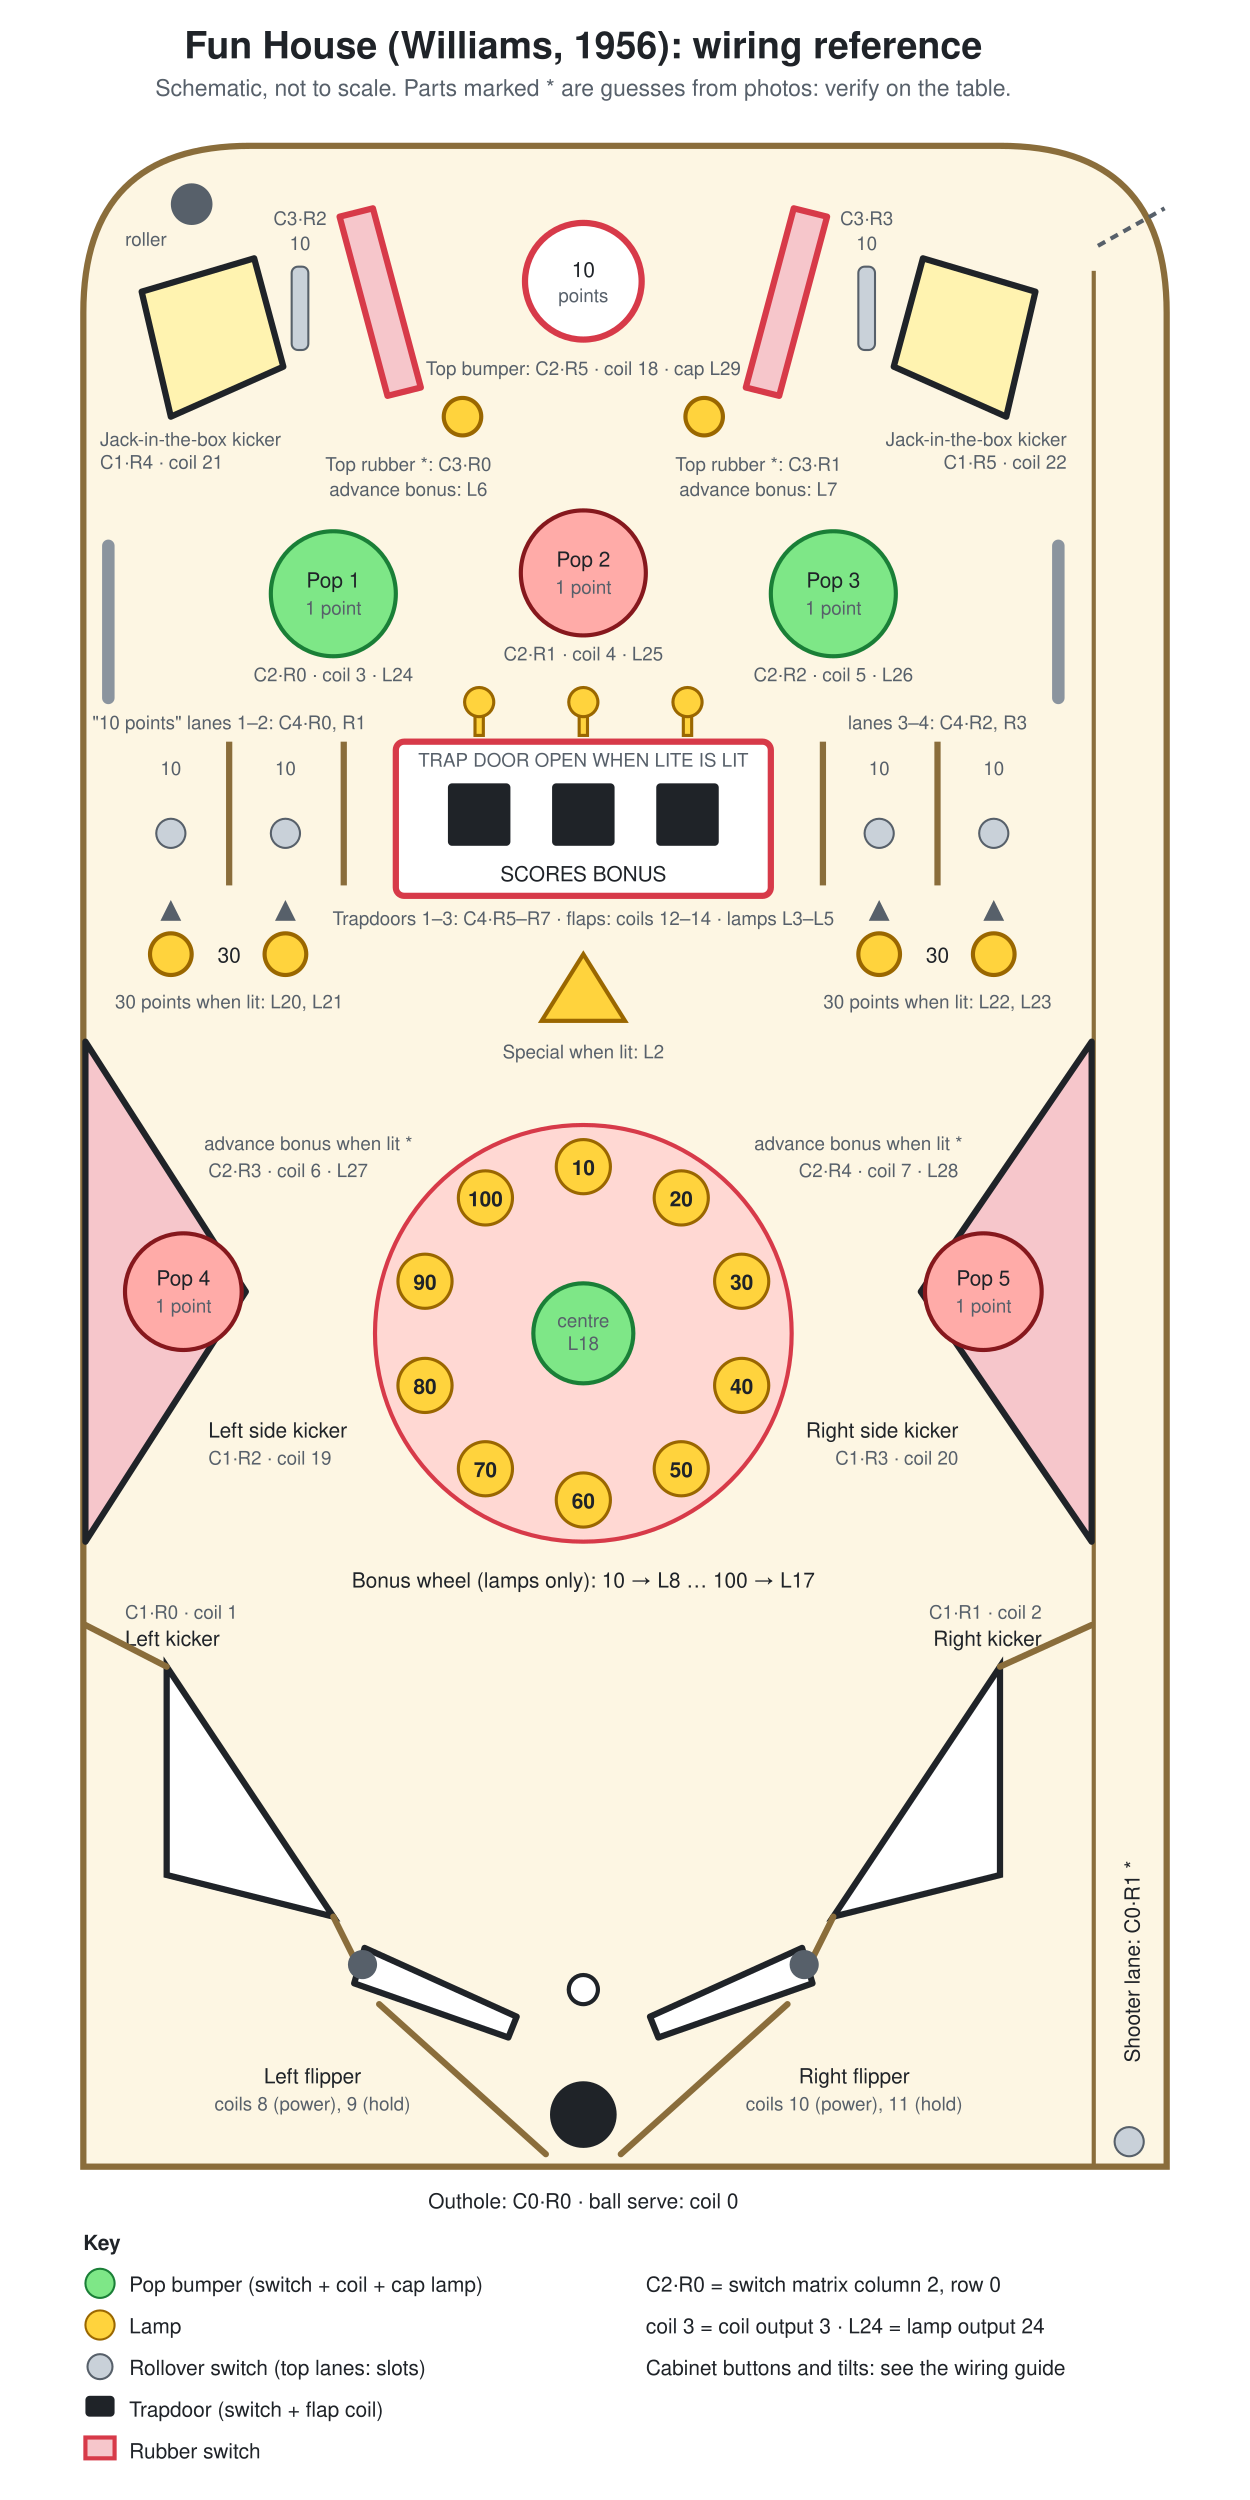
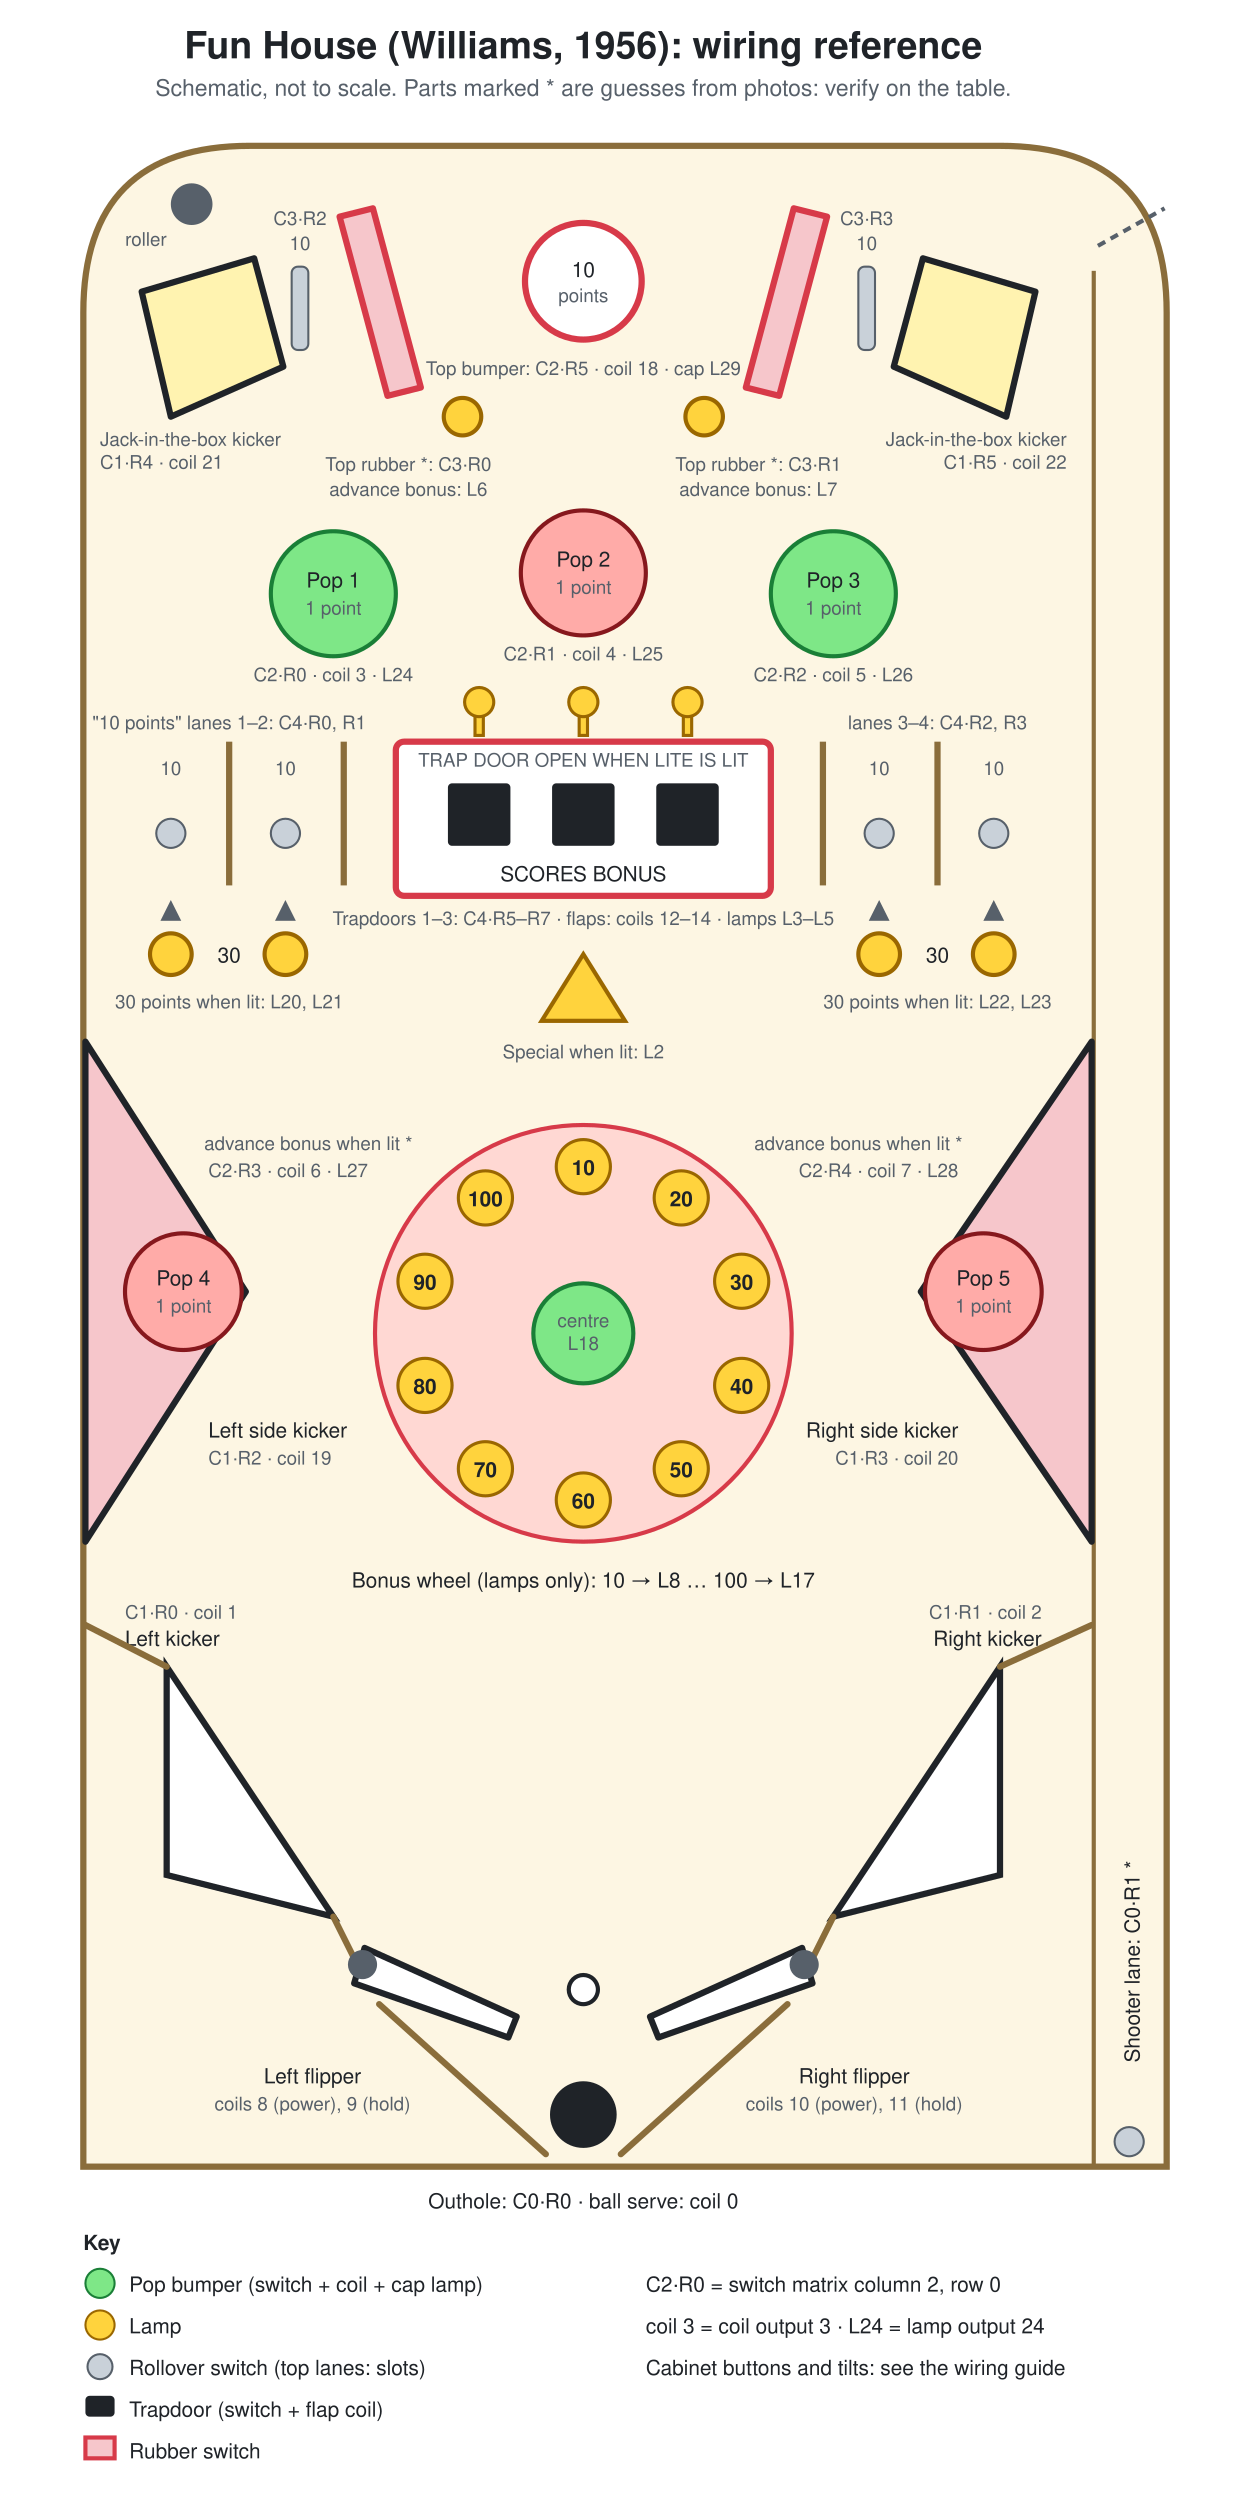
<svg xmlns="http://www.w3.org/2000/svg" viewBox="0 0 600 1200" width="600" height="1200" font-family="Helvetica, Arial, sans-serif">
  <style>
    .label { font-size: 10px; fill: #1f2328; }
    .tag { font-size: 9px; fill: #57606a; }
    .title { font-size: 18px; font-weight: bold; fill: #1f2328; }
    .sub { font-size: 11px; fill: #57606a; }
    .wheel { font-size: 10px; font-weight: bold; fill: #1f2328; text-anchor: middle; }
    .mid { text-anchor: middle; }
    .end { text-anchor: end; }
  </style>
  <rect width="600" height="1200" fill="#ffffff" />
  <text x="280" y="28" class="title mid">Fun House (Williams, 1956): wiring reference</text>
  <text x="280" y="46" class="sub mid">Schematic, not to scale. Parts marked * are guesses from photos: verify on the table.</text>
  <path d="M 40 150 Q 40 70 120 70 L 480 70 Q 560 70 560 150 L 560 1040 L 40 1040 Z" fill="#fdf6e3" stroke="#8a6d3b" stroke-width="3" data-wall="" />
  <line x1="525" y1="130" x2="525" y2="1040" stroke="#8a6d3b" stroke-width="2" data-wall="" />
  <line x1="527" y1="118" x2="559" y2="100" stroke="#57606a" stroke-width="2" stroke-dasharray="4 3" data-gate="" />
  <circle cx="542" cy="1028" r="7" fill="#c9d1d9" stroke="#57606a" data-switch="C0R1" />
  <text x="547" y="990" class="label" transform="rotate(-90 547 990)">Shooter lane: C0·R1 *</text>
  <circle cx="92" cy="98" r="10" fill="#57606a" data-wall="" />
  <text x="80" y="118" class="tag end">roller</text>
  <g fill="#fff3b0" stroke="#1f2328" stroke-width="3" stroke-linejoin="round">
    <polygon points="68,140 122,124 136,176 82,200" data-switch="C1R4" data-coil="21" />
    <polygon points="497,140 443,124 429,176 483,200" data-switch="C1R5" data-coil="22" />
  </g>
  <text x="48" y="214" class="tag">Jack-in-the-box kicker</text>
  <text x="48" y="225" class="tag">C1·R4 · coil 21</text>
  <text x="512" y="214" class="tag end">Jack-in-the-box kicker</text>
  <text x="512" y="225" class="tag end">C1·R5 · coil 22</text>
-   <g stroke="#8b949e" stroke-width="6" stroke-linecap="round">
-     <line x1="52" y1="262" x2="52" y2="335" />
-     <line x1="508" y1="262" x2="508" y2="335" />
-   </g>
  <g fill="#f6c6cb" stroke="#d73a49" stroke-width="3" stroke-linejoin="round">
    <polygon points="163,104 179,100 202,186 186,190" data-switch="C3R0" />
    <polygon points="397,104 381,100 358,186 374,190" data-switch="C3R1" />
  </g>
  <g fill="#ffd33d" stroke="#9a6700" stroke-width="2">
    <circle cx="222" cy="200" r="9" data-lamp="6" />
    <circle cx="338" cy="200" r="9" data-lamp="7" />
  </g>
  <text x="196" y="226" class="tag mid">Top rubber *: C3·R0</text>
  <text x="196" y="238" class="tag mid">advance bonus: L6</text>
  <text x="364" y="226" class="tag mid">Top rubber *: C3·R1</text>
  <text x="364" y="238" class="tag mid">advance bonus: L7</text>
  <g fill="#c9d1d9" stroke="#57606a">
    <rect x="140" y="128" width="8" height="40" rx="3" data-switch="C3R2" />
    <rect x="412" y="128" width="8" height="40" rx="3" data-switch="C3R3" />
  </g>
  <text x="144" y="120" class="tag mid">10</text>
  <text x="416" y="120" class="tag mid">10</text>
  <text x="144" y="108" class="tag mid">C3·R2</text>
  <text x="416" y="108" class="tag mid">C3·R3</text>
  <circle cx="280" cy="135" r="28" fill="#ffffff" stroke="#d73a49" stroke-width="3" data-switch="C2R5" data-coil="18" data-lamp="29" />
  <text x="280" y="133" class="label mid">10</text>
  <text x="280" y="145" class="tag mid">points</text>
  <text x="280" y="180" class="tag mid">Top bumper: C2·R5 · coil 18 · cap L29</text>
  <g fill="#7ee787" stroke="#1a7f37" stroke-width="2">
    <circle cx="160" cy="285" r="30" data-switch="C2R0" data-coil="3" data-lamp="24" />
    <circle cx="400" cy="285" r="30" data-switch="C2R2" data-coil="5" data-lamp="26" />
  </g>
  <circle cx="280" cy="275" r="30" fill="#ffaba8" stroke="#86181d" stroke-width="2" data-switch="C2R1" data-coil="4" data-lamp="25" />
  <text x="160" y="282" class="label mid">Pop 1</text>
  <text x="160" y="295" class="tag mid">1 point</text>
  <text x="280" y="272" class="label mid">Pop 2</text>
  <text x="280" y="285" class="tag mid">1 point</text>
  <text x="400" y="282" class="label mid">Pop 3</text>
  <text x="400" y="295" class="tag mid">1 point</text>
  <text x="160" y="327" class="tag mid">C2·R0 · coil 3 · L24</text>
  <text x="400" y="327" class="tag mid">C2·R2 · coil 5 · L26</text>
  <text x="280" y="317" class="tag mid">C2·R1 · coil 4 · L25</text>
  <g fill="#ffd33d" stroke="#9a6700" stroke-width="1.5">
    <rect x="228" y="341" width="4" height="12" />
    <rect x="278" y="341" width="4" height="12" />
    <rect x="328" y="341" width="4" height="12" />
    <circle cx="230" cy="337" r="7" data-lamp="3" />
    <circle cx="280" cy="337" r="7" data-lamp="4" />
    <circle cx="330" cy="337" r="7" data-lamp="5" />
  </g>
  <rect x="190" y="356" width="180" height="74" rx="4" fill="#ffffff" stroke="#d73a49" stroke-width="3" />
  <text x="280" y="368" class="tag mid">TRAP DOOR OPEN WHEN LITE IS LIT</text>
  <g fill="#1f2328">
    <rect x="215" y="376" width="30" height="30" rx="2" data-switch="C4R5" data-coil="12" data-trapdoor="0" />
    <rect x="265" y="376" width="30" height="30" rx="2" data-switch="C4R6" data-coil="13" data-trapdoor="1" />
    <rect x="315" y="376" width="30" height="30" rx="2" data-switch="C4R7" data-coil="14" data-trapdoor="2" />
  </g>
  <text x="280" y="423" class="label mid">SCORES BONUS</text>
  <text x="280" y="444" class="tag mid">Trapdoors 1–3: C4·R5–R7 · flaps: coils 12–14 · lamps L3–L5</text>
  <g stroke="#8a6d3b" stroke-width="3">
    <line x1="110" y1="356" x2="110" y2="425" data-wall="" />
    <line x1="165" y1="356" x2="165" y2="425" data-wall="" />
    <line x1="395" y1="356" x2="395" y2="425" data-wall="" />
    <line x1="450" y1="356" x2="450" y2="425" data-wall="" />
  </g>
  <g class="tag mid">
    <text x="82" y="372">10</text>
    <text x="137" y="372">10</text>
    <text x="422" y="372">10</text>
    <text x="477" y="372">10</text>
  </g>
  <g fill="#c9d1d9" stroke="#57606a">
    <circle cx="82" cy="400" r="7" data-switch="C4R0" />
    <circle cx="137" cy="400" r="7" data-switch="C4R1" />
    <circle cx="422" cy="400" r="7" data-switch="C4R2" />
    <circle cx="477" cy="400" r="7" data-switch="C4R3" />
  </g>
  <text x="110" y="350" class="tag mid">"10 points" lanes 1–2: C4·R0, R1</text>
  <text x="450" y="350" class="tag mid">lanes 3–4: C4·R2, R3</text>
  <g fill="#57606a">
    <polygon points="82,432 77,442 87,442" />
    <polygon points="137,432 132,442 142,442" />
    <polygon points="422,432 417,442 427,442" />
    <polygon points="477,432 472,442 482,442" />
  </g>
  <g fill="#ffd33d" stroke="#9a6700" stroke-width="2">
    <circle cx="82" cy="458" r="10" data-lamp="20" />
    <circle cx="137" cy="458" r="10" data-lamp="21" />
    <circle cx="422" cy="458" r="10" data-lamp="22" />
    <circle cx="477" cy="458" r="10" data-lamp="23" />
  </g>
  <text x="110" y="462" class="label mid">30</text>
  <text x="450" y="462" class="label mid">30</text>
  <text x="110" y="484" class="tag mid">30 points when lit: L20, L21</text>
  <text x="450" y="484" class="tag mid">30 points when lit: L22, L23</text>
  <polygon points="280,458 300,490 260,490" fill="#ffd33d" stroke="#9a6700" stroke-width="2" data-lamp="2" />
  <text x="280" y="508" class="tag mid">Special when lit: L2</text>
  <g fill="#f6c6cb" stroke="#1f2328" stroke-width="3" stroke-linejoin="round">
    <polygon points="41,500 118,620 41,740" data-switch="C1R2" data-coil="19" />
    <polygon points="524,500 442,620 524,740" data-switch="C1R3" data-coil="20" />
  </g>
  <text x="100" y="690" class="label">Left side kicker</text>
  <text x="100" y="703" class="tag">C1·R2 · coil 19</text>
  <text x="460" y="690" class="label end">Right side kicker</text>
  <text x="460" y="703" class="tag end">C1·R3 · coil 20</text>
  <g fill="#ffaba8" stroke="#86181d" stroke-width="2">
    <circle cx="88" cy="620" r="28" data-switch="C2R3" data-coil="6" data-lamp="27" />
    <circle cx="472" cy="620" r="28" data-switch="C2R4" data-coil="7" data-lamp="28" />
  </g>
  <text x="88" y="617" class="label mid">Pop 4</text>
  <text x="88" y="630" class="tag mid">1 point</text>
  <text x="98" y="552" class="tag">advance bonus when lit *</text>
  <text x="472" y="617" class="label mid">Pop 5</text>
  <text x="472" y="630" class="tag mid">1 point</text>
  <text x="462" y="552" class="tag end">advance bonus when lit *</text>
  <text x="100" y="565" class="tag">C2·R3 · coil 6 · L27</text>
  <text x="460" y="565" class="tag end">C2·R4 · coil 7 · L28</text>
  <circle cx="280" cy="640" r="100" fill="#ffd8d3" stroke="#d73a49" stroke-width="2" />
  <g fill="#ffd33d" stroke="#9a6700" stroke-width="1.5">
    <circle cx="280" cy="560" r="13" data-lamp="8" />
    <circle cx="327" cy="575" r="13" data-lamp="9" />
    <circle cx="356" cy="615" r="13" data-lamp="10" />
    <circle cx="356" cy="665" r="13" data-lamp="11" />
    <circle cx="327" cy="705" r="13" data-lamp="12" />
    <circle cx="280" cy="720" r="13" data-lamp="13" />
    <circle cx="233" cy="705" r="13" data-lamp="14" />
    <circle cx="204" cy="665" r="13" data-lamp="15" />
    <circle cx="204" cy="615" r="13" data-lamp="16" />
    <circle cx="233" cy="575" r="13" data-lamp="17" />
  </g>
  <text x="280" y="564" class="wheel">10</text>
  <text x="327" y="579" class="wheel">20</text>
  <text x="356" y="619" class="wheel">30</text>
  <text x="356" y="669" class="wheel">40</text>
  <text x="327" y="709" class="wheel">50</text>
  <text x="280" y="724" class="wheel">60</text>
  <text x="233" y="709" class="wheel">70</text>
  <text x="204" y="669" class="wheel">80</text>
  <text x="204" y="619" class="wheel">90</text>
  <text x="233" y="579" class="wheel">100</text>
  <circle cx="280" cy="640" r="24" fill="#7ee787" stroke="#1a7f37" stroke-width="2" data-lamp="18" />
  <text x="280" y="637" class="tag mid">centre</text>
  <text x="280" y="648" class="tag mid">L18</text>
  <text x="280" y="762" class="label mid">Bonus wheel (lamps only): 10 → L8 … 100 → L17</text>
  <polygon points="80,800 80,900 160,920" fill="#ffffff" stroke="#1f2328" stroke-width="3" data-switch="C1R0" data-coil="1" />
  <polygon points="480,800 480,900 400,920" fill="#ffffff" stroke="#1f2328" stroke-width="3" data-switch="C1R1" data-coil="2" />
  <text x="60" y="790" class="label">Left kicker</text>
  <text x="60" y="777" class="tag">C1·R0 · coil 1</text>
  <text x="500" y="790" class="label end">Right kicker</text>
  <text x="500" y="777" class="tag end">C1·R1 · coil 2</text>
  <g stroke="#8a6d3b" stroke-width="3" stroke-linecap="round">
    <line x1="41" y1="780" x2="80" y2="800" data-wall="" />
    <line x1="524" y1="780" x2="480" y2="800" data-wall="" />
    <line x1="160" y1="920" x2="170" y2="940" data-wall="" />
    <line x1="400" y1="920" x2="390" y2="940" data-wall="" />
    <line x1="182" y1="962" x2="262" y2="1034" data-wall="" />
    <line x1="378" y1="962" x2="298" y2="1034" data-wall="" />
  </g>
  <g fill="#ffffff" stroke="#1f2328" stroke-width="3" stroke-linejoin="round">
    <path d="M 175 935 L 248 968 L 244 978 L 170 952 Z" data-coil="8 9" data-flipper="left" />
    <path d="M 385 935 L 312 968 L 316 978 L 390 952 Z" data-coil="10 11" data-flipper="right" />
  </g>
  <circle cx="174" cy="943" r="7" fill="#57606a" />
  <circle cx="386" cy="943" r="7" fill="#57606a" />
  <text x="150" y="1000" class="label mid">Left flipper</text>
  <text x="150" y="1013" class="tag mid">coils 8 (power), 9 (hold)</text>
  <text x="410" y="1000" class="label mid">Right flipper</text>
  <text x="410" y="1013" class="tag mid">coils 10 (power), 11 (hold)</text>
  <circle cx="280" cy="955" r="7" fill="#ffffff" stroke="#1f2328" stroke-width="2" data-wall="" />
  <circle cx="280" cy="1015" r="16" fill="#1f2328" data-switch="C0R0" data-coil="0" />
  <text x="280" y="1060" class="label mid">Outhole: C0·R0 · ball serve: coil 0</text>
  <g transform="translate(40, 1080)">
    <text x="0" y="0" class="label" font-weight="bold">Key</text>
    <circle cx="8" cy="16" r="7" fill="#7ee787" stroke="#1a7f37" />
    <text x="22" y="20" class="label">Pop bumper (switch + coil + cap lamp)</text>
    <circle cx="8" cy="36" r="7" fill="#ffd33d" stroke="#9a6700" />
    <text x="22" y="40" class="label">Lamp</text>
    <circle cx="8" cy="56" r="6" fill="#c9d1d9" stroke="#57606a" />
    <text x="22" y="60" class="label">Rollover switch (top lanes: slots)</text>
    <rect x="1" y="70" width="14" height="10" rx="2" fill="#1f2328" />
    <text x="22" y="80" class="label">Trapdoor (switch + flap coil)</text>
    <rect x="1" y="90" width="14" height="10" fill="#f6c6cb" stroke="#d73a49" stroke-width="2" />
    <text x="22" y="100" class="label">Rubber switch</text>
    <text x="270" y="20" class="label">C2·R0 = switch matrix column 2, row 0</text>
    <text x="270" y="40" class="label">coil 3 = coil output 3 · L24 = lamp output 24</text>
    <text x="270" y="60" class="label">Cabinet buttons and tilts: see the wiring guide</text>
  </g>
</svg>
